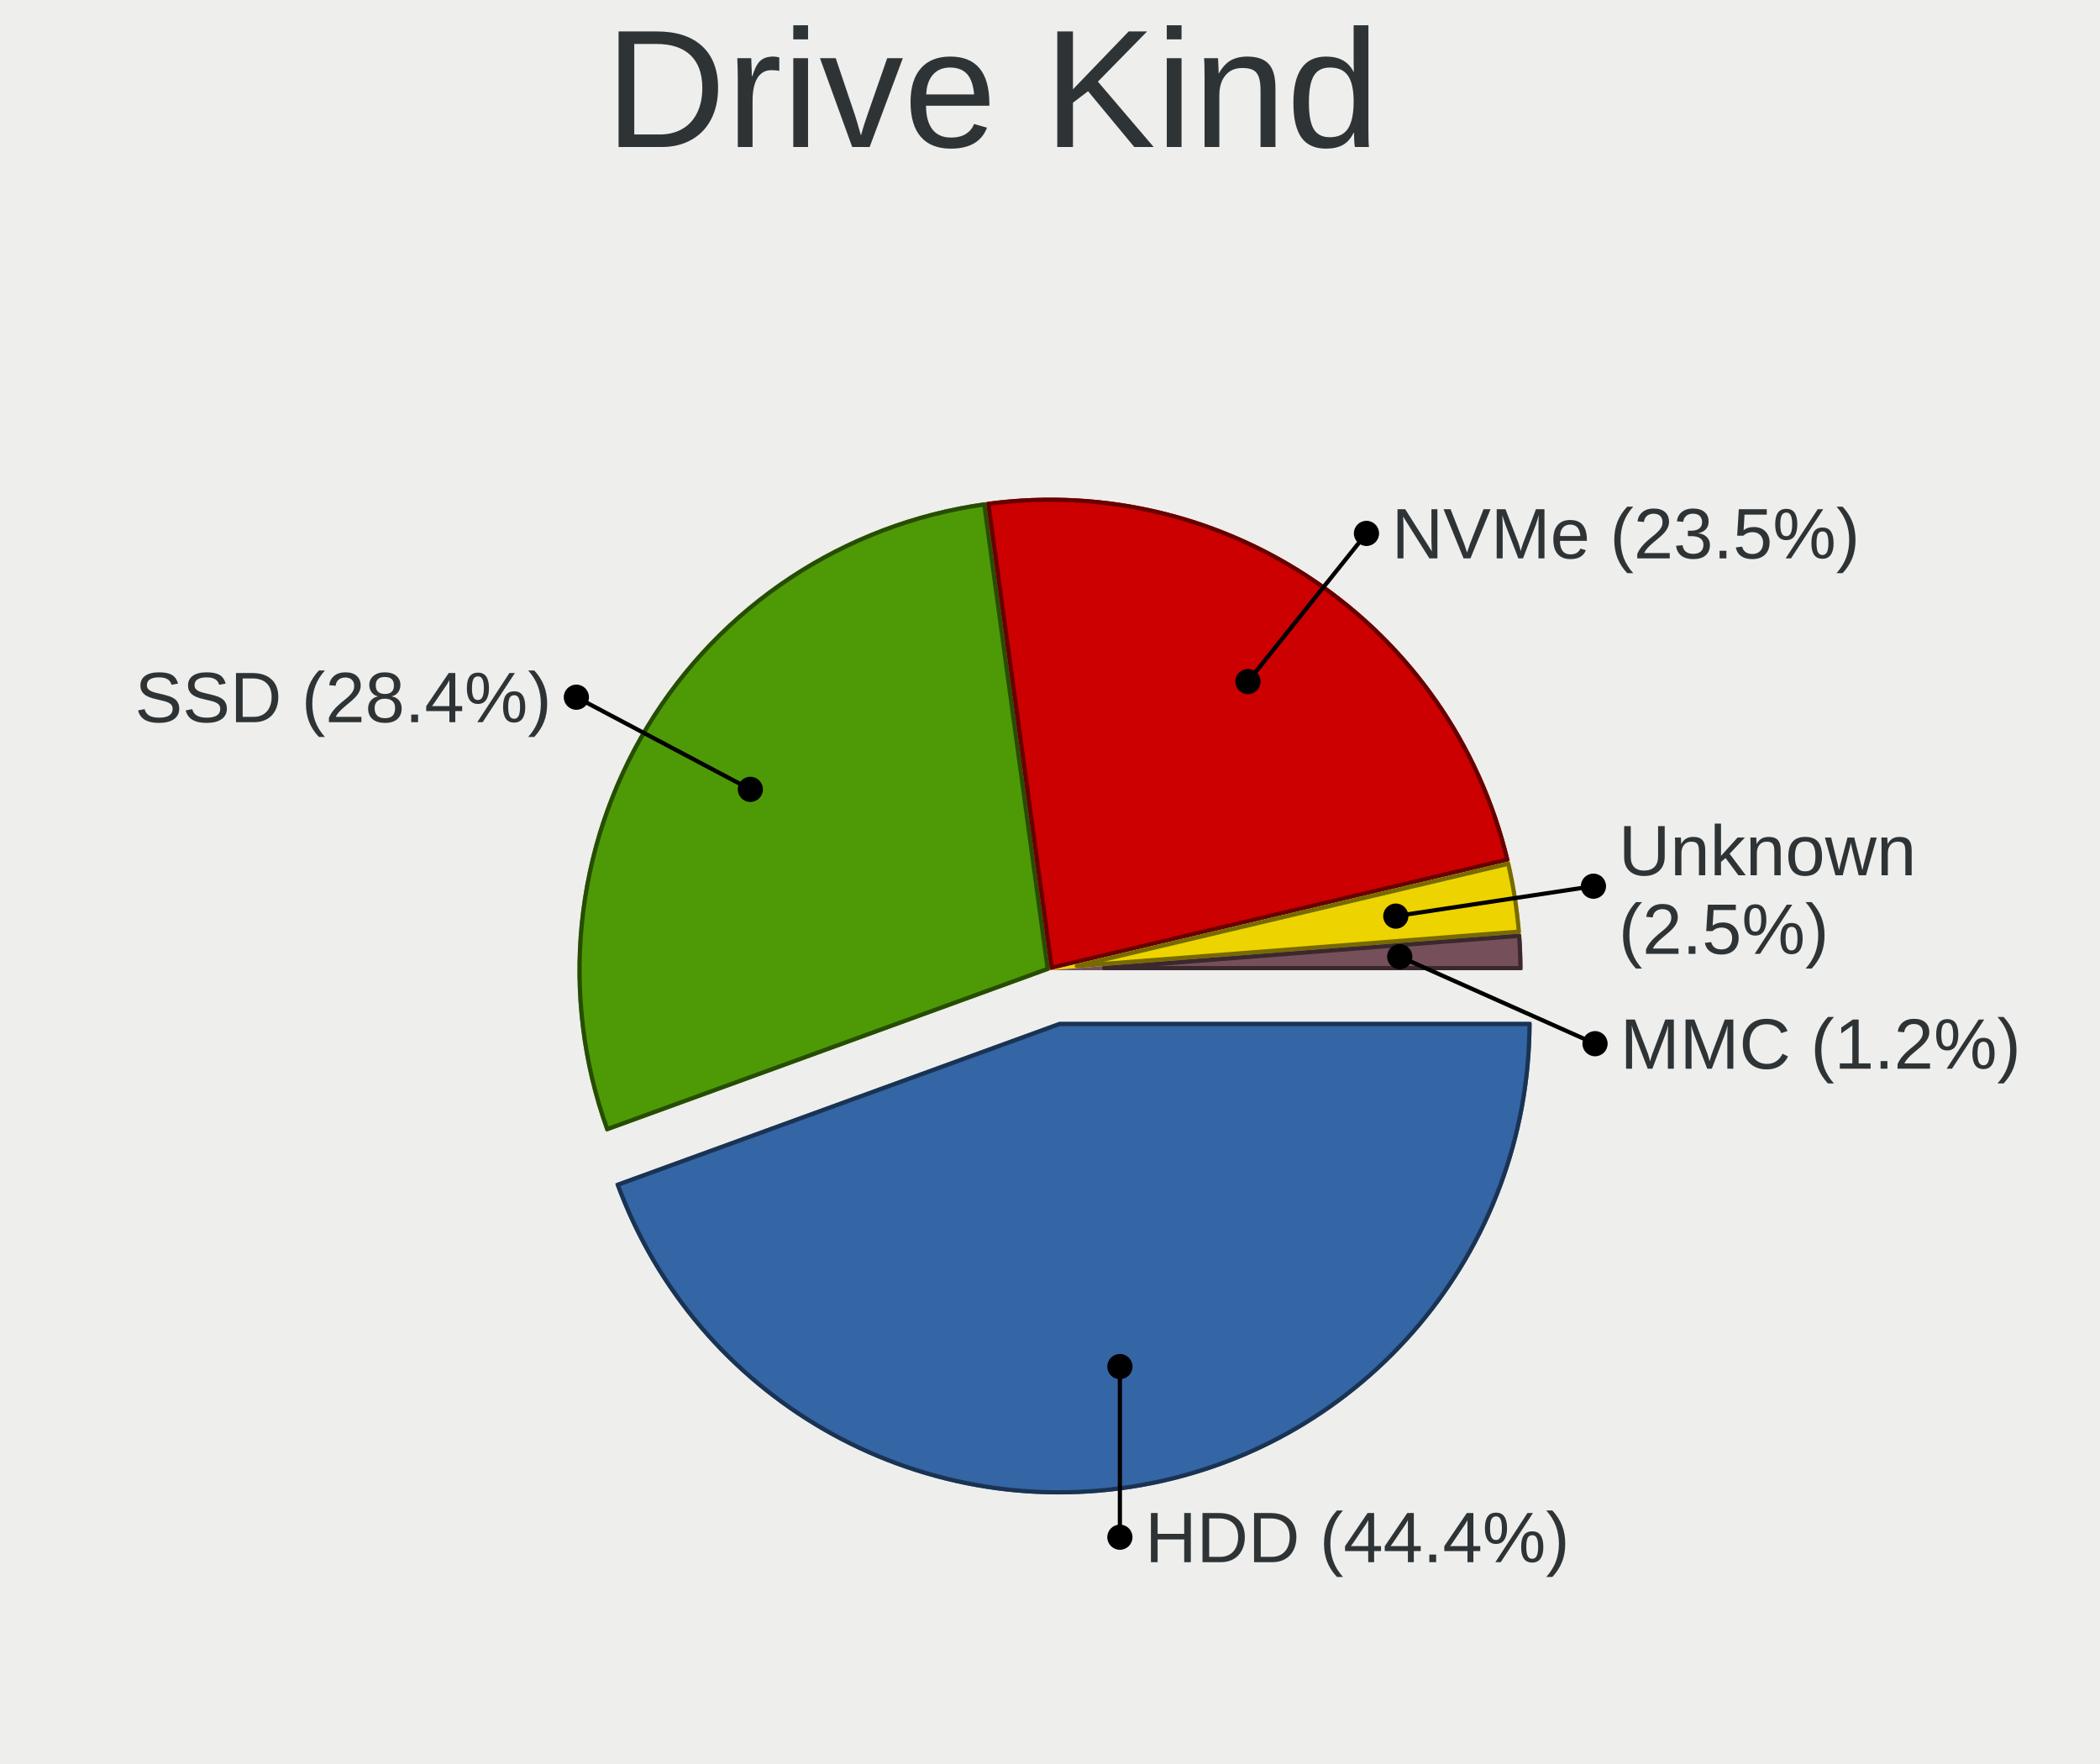
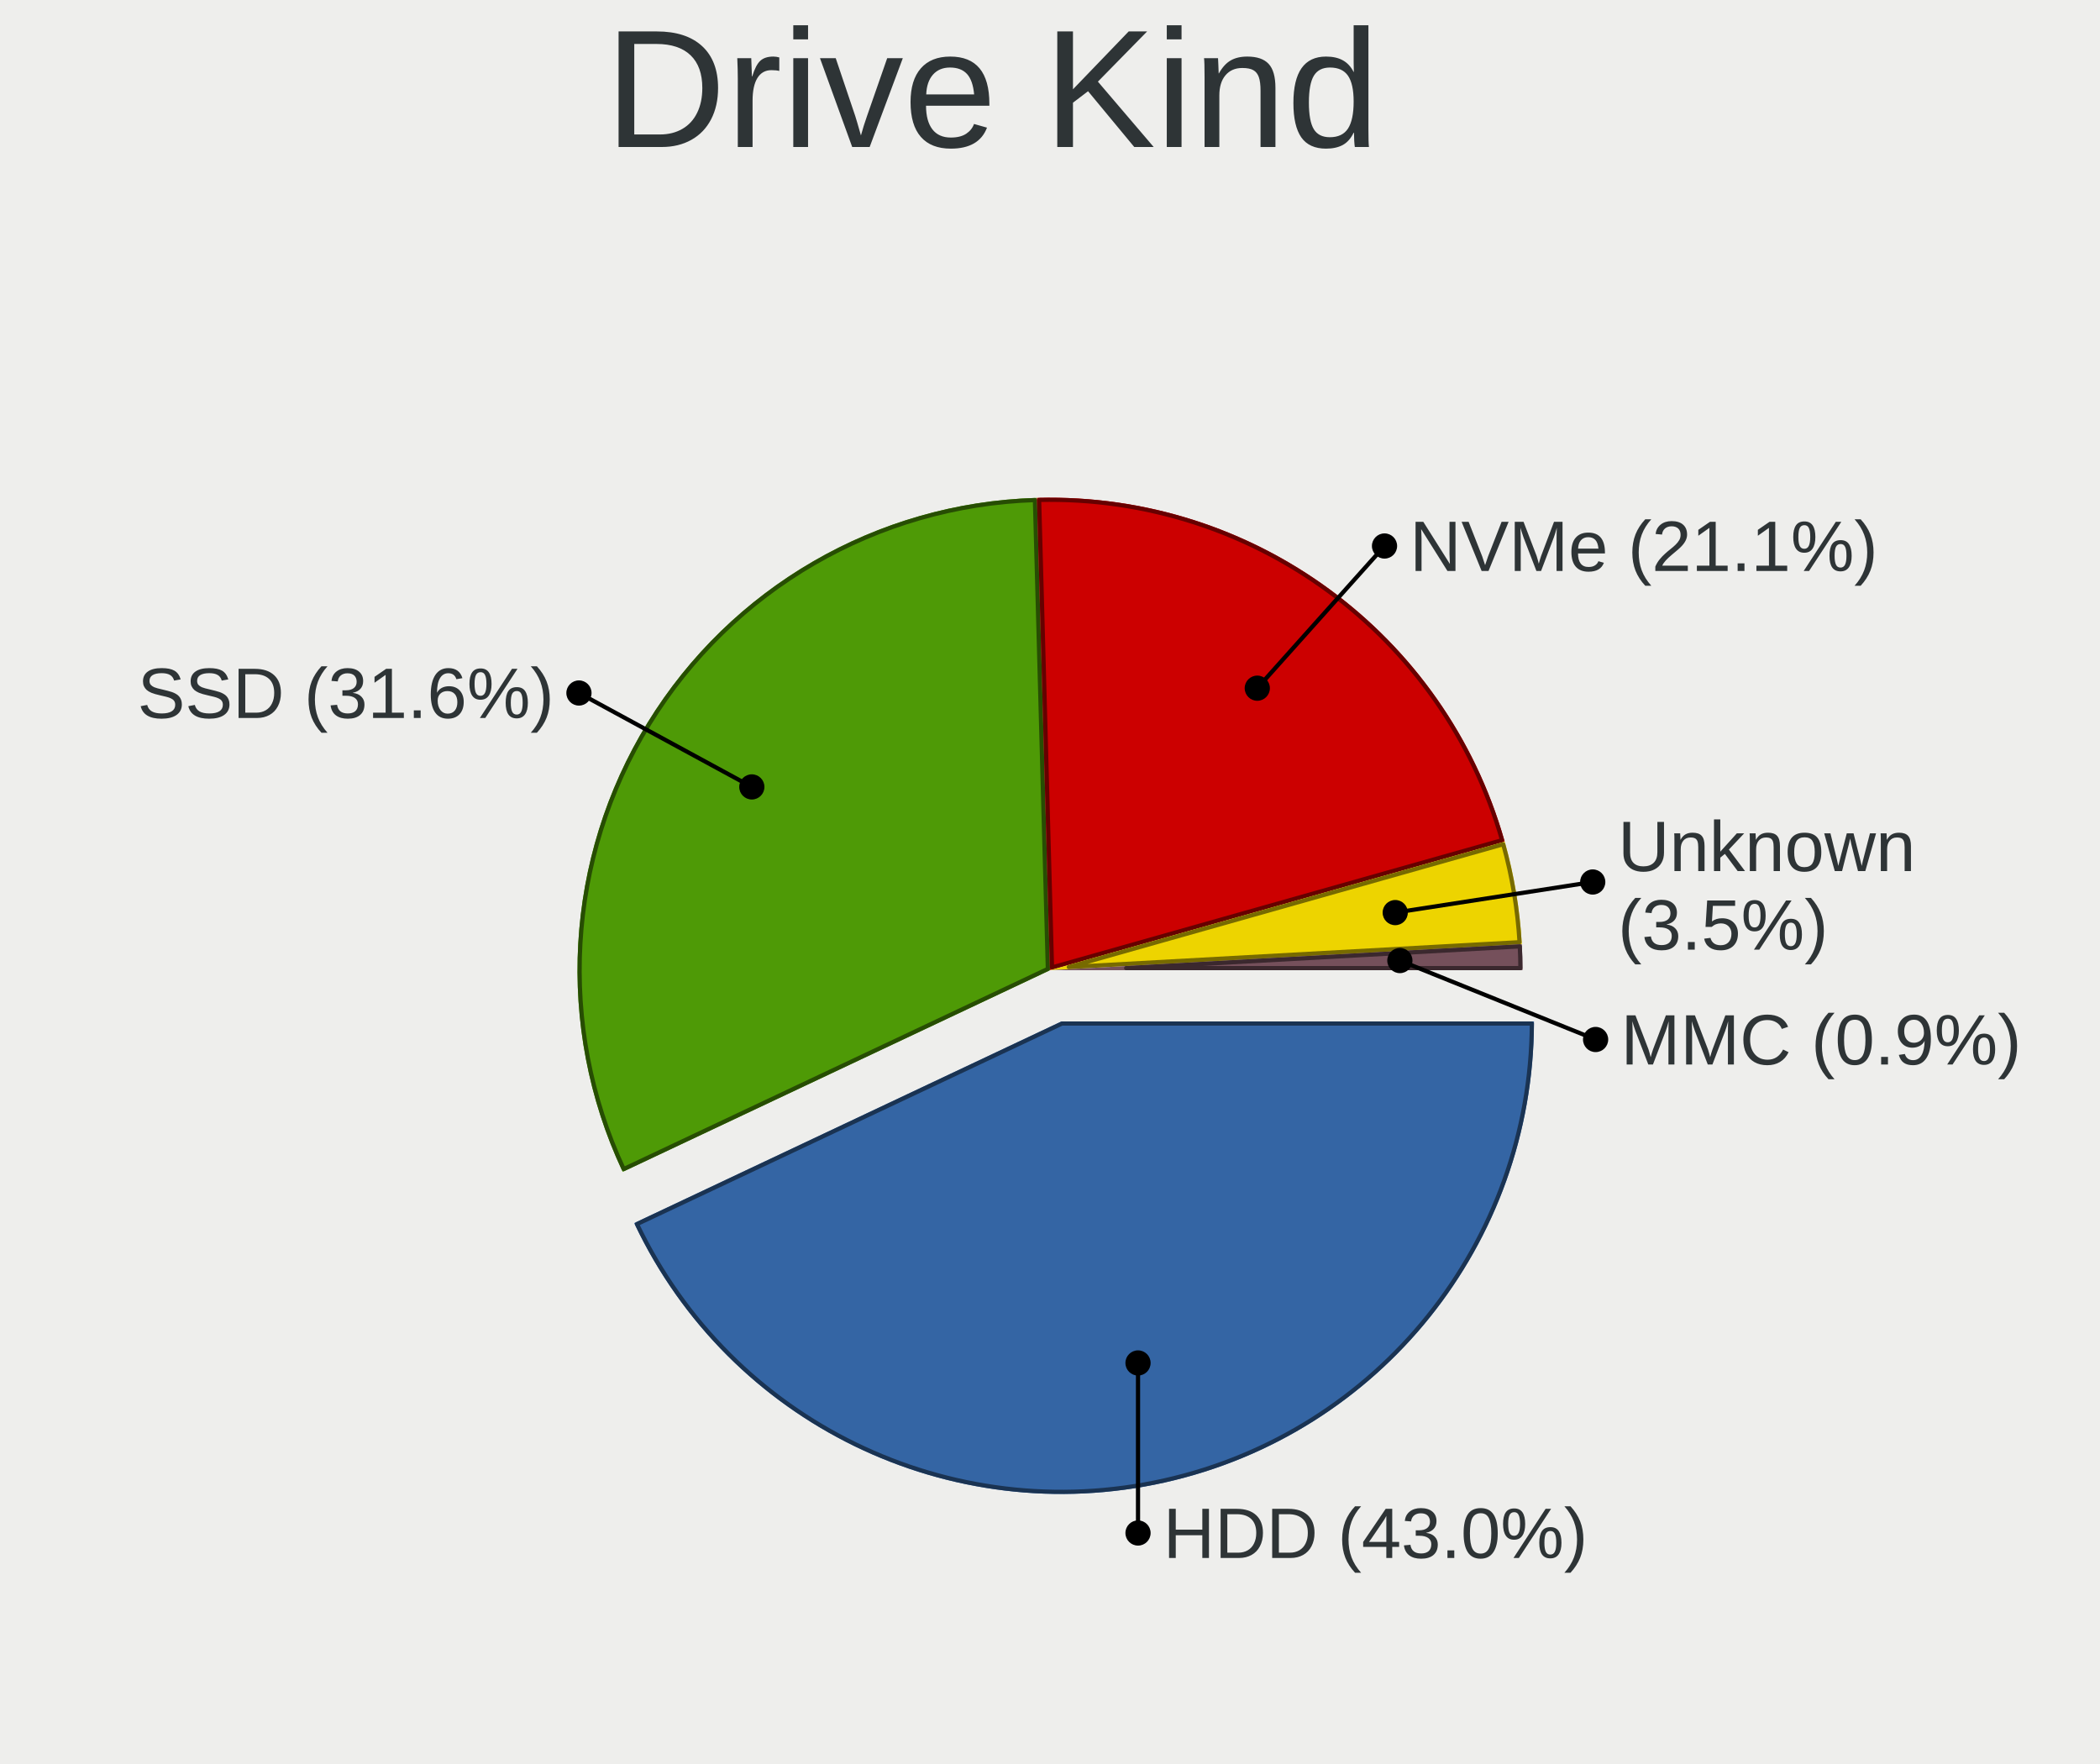
<svg xmlns="http://www.w3.org/2000/svg" width="500" height="420" version="1.0" id="ezcGraph">
  <defs />
  <g id="ezcGraphChart" color-rendering="optimizeQuality" shape-rendering="geometricPrecision" text-rendering="optimizeLegibility">
    <path d=" M 0,420 L 0,0 L 500,0 L 500,420 L 0,420 z " style="fill: #eeeeec; fill-opacity: 1.00; stroke: none;" id="ezcGraphPolygon_1" />
    <path d=" M 0,42 L 0,0 L 500,0 L 500,42 L 0,42 z " style="fill: #000000; fill-opacity: 0.00; stroke: none;" id="ezcGraphPolygon_2" />
-     <path d="M 252.17,243.31 L 364.67,243.31 A 112.50,112.50 0 0,1 146.46,281.79 z" style="fill: #3465a4; fill-opacity: 1.00; stroke: none; cursor: pointer;" id="ezcGraphCircleSector_4" />
-     <path d="M 252.26,243.81 L 364.17,243.81 A 112.00,112.00 0 0,1 147.10,282.09 z" style="fill: none; stroke: #1a3352; stroke-width: 1; stroke-opacity: 1.00; stroke-linecap: round; stroke-linejoin: round;" id="ezcGraphCircleSector_5" />
-     <path d="M 250.00,231.00 L 144.28,269.48 A 112.50,112.50 0 0,1 234.78,119.53 z" style="fill: #4e9a06; fill-opacity: 1.00; stroke: none; cursor: pointer;" id="ezcGraphCircleSector_6" />
-     <path d="M 249.45,230.67 L 144.58,268.84 A 112.00,112.00 0 0,1 234.35,120.10 z" style="fill: none; stroke: #274d03; stroke-width: 1; stroke-opacity: 1.00; stroke-linecap: round; stroke-linejoin: round;" id="ezcGraphCircleSector_7" />
-     <path d="M 250.00,231.00 L 234.78,119.53 A 112.50,112.50 0 0,1 359.47,205.06 z" style="fill: #cc0000; fill-opacity: 1.00; stroke: none; cursor: pointer;" id="ezcGraphCircleSector_8" />
-     <path d="M 250.42,230.39 L 235.34,119.96 A 112.00,112.00 0 0,1 358.87,204.68 z" style="fill: none; stroke: #660000; stroke-width: 1; stroke-opacity: 1.00; stroke-linecap: round; stroke-linejoin: round;" id="ezcGraphCircleSector_9" />
-     <path d="M 250.00,231.00 L 359.47,205.06 A 112.50,112.50 0 0,1 362.16,222.28 z" style="fill: #edd400; fill-opacity: 1.00; stroke: none; cursor: pointer;" id="ezcGraphCircleSector_10" />
-     <path d="M 256.37,230.00 L 359.10,205.66 A 112.00,112.00 0 0,1 361.62,221.82 z" style="fill: none; stroke: #776a00; stroke-width: 1; stroke-opacity: 1.00; stroke-linecap: round; stroke-linejoin: round;" id="ezcGraphCircleSector_11" />
-     <path d="M 250.00,231.00 L 362.16,222.28 A 112.50,112.50 0 0,1 362.50,231.00 z" style="fill: #75505b; fill-opacity: 1.00; stroke: none; cursor: pointer;" id="ezcGraphCircleSector_12" />
-     <path d="M 262.89,230.50 L 361.70,222.82 A 112.00,112.00 0 0,1 362.00,230.50 z" style="fill: none; stroke: #3b282e; stroke-width: 1; stroke-opacity: 1.00; stroke-linecap: round; stroke-linejoin: round;" id="ezcGraphCircleSector_13" />
-     <path d=" M 178.653,187.942 L 137.229,166" style="fill: none; stroke: #000000; stroke-width: 1; stroke-opacity: 1.00; stroke-linecap: round; stroke-linejoin: round;" id="ezcGraphLine_14" />
-     <ellipse cx="178.653" cy="187.942" rx="3" ry="3" style="fill: #000000; fill-opacity: 1.00; stroke: none;" id="ezcGraphCircle_15" />
-     <ellipse cx="137.229" cy="166" rx="3" ry="3" style="fill: #000000; fill-opacity: 1.00; stroke: none;" id="ezcGraphCircle_16" />
-     <path d=" M 297.134,162.277 L 325.347,127" style="fill: none; stroke: #000000; stroke-width: 1; stroke-opacity: 1.00; stroke-linecap: round; stroke-linejoin: round;" id="ezcGraphLine_18" />
-     <ellipse cx="297.134" cy="162.277" rx="3" ry="3" style="fill: #000000; fill-opacity: 1.00; stroke: none;" id="ezcGraphCircle_19" />
-     <ellipse cx="325.347" cy="127" rx="3" ry="3" style="fill: #000000; fill-opacity: 1.00; stroke: none;" id="ezcGraphCircle_20" />
-     <path d=" M 332.332,218.123 L 379.39,211" style="fill: none; stroke: #000000; stroke-width: 1; stroke-opacity: 1.00; stroke-linecap: round; stroke-linejoin: round;" id="ezcGraphLine_22" />
-     <ellipse cx="332.332" cy="218.123" rx="3" ry="3" style="fill: #000000; fill-opacity: 1.00; stroke: none;" id="ezcGraphCircle_23" />
-     <ellipse cx="379.39" cy="211" rx="3" ry="3" style="fill: #000000; fill-opacity: 1.00; stroke: none;" id="ezcGraphCircle_24" />
-     <path d=" M 333.271,227.769 L 379.769,248.5" style="fill: none; stroke: #000000; stroke-width: 1; stroke-opacity: 1.00; stroke-linecap: round; stroke-linejoin: round;" id="ezcGraphLine_26" />
-     <ellipse cx="333.271" cy="227.769" rx="3" ry="3" style="fill: #000000; fill-opacity: 1.00; stroke: none;" id="ezcGraphCircle_27" />
-     <ellipse cx="379.769" cy="248.5" rx="3" ry="3" style="fill: #000000; fill-opacity: 1.00; stroke: none;" id="ezcGraphCircle_28" />
-     <path d=" M 266.641,325.377 L 266.641,366" style="fill: none; stroke: #000000; stroke-width: 1; stroke-opacity: 1.00; stroke-linecap: round; stroke-linejoin: round;" id="ezcGraphLine_30" />
-     <ellipse cx="266.641" cy="325.377" rx="3" ry="3" style="fill: #000000; fill-opacity: 1.00; stroke: none;" id="ezcGraphCircle_31" />
-     <ellipse cx="266.641" cy="366" rx="3" ry="3" style="fill: #000000; fill-opacity: 1.00; stroke: none;" id="ezcGraphCircle_32" />
+     <path d="M 252.73,243.20 L 365.23,243.20 A 112.50,112.50 0 0,1 150.99,291.21 z" style="fill: #3465a4; fill-opacity: 1.00; stroke: none; cursor: pointer;" id="ezcGraphCircleSector_4" />
+     <path d="M 252.85,243.70 L 364.73,243.70 A 112.00,112.00 0 0,1 151.66,291.45 z" style="fill: none; stroke: #1a3352; stroke-width: 1; stroke-opacity: 1.00; stroke-linecap: round; stroke-linejoin: round;" id="ezcGraphCircleSector_5" />
+     <path d="M 250.00,231.00 L 148.26,279.01 A 112.50,112.50 0 0,1 246.90,118.54 z" style="fill: #4e9a06; fill-opacity: 1.00; stroke: none; cursor: pointer;" id="ezcGraphCircleSector_6" />
+     <path d="M 249.49,230.69 L 148.50,278.35 A 112.00,112.00 0 0,1 246.41,119.06 z" style="fill: none; stroke: #274d03; stroke-width: 1; stroke-opacity: 1.00; stroke-linecap: round; stroke-linejoin: round;" id="ezcGraphCircleSector_7" />
+     <path d="M 250.00,231.00 L 246.90,118.54 A 112.50,112.50 0 0,1 358.26,200.39 z" style="fill: #cc0000; fill-opacity: 1.00; stroke: none; cursor: pointer;" id="ezcGraphCircleSector_8" />
+     <path d="M 250.48,230.34 L 247.41,119.03 A 112.00,112.00 0 0,1 357.64,200.04 z" style="fill: none; stroke: #660000; stroke-width: 1; stroke-opacity: 1.00; stroke-linecap: round; stroke-linejoin: round;" id="ezcGraphCircleSector_9" />
+     <path d="M 250.00,231.00 L 358.26,200.39 A 112.50,112.50 0 0,1 362.33,224.80 z" style="fill: #edd400; fill-opacity: 1.00; stroke: none; cursor: pointer;" id="ezcGraphCircleSector_10" />
+     <path d="M 254.48,230.25 L 357.91,201.01 A 112.00,112.00 0 0,1 361.80,224.33 z" style="fill: none; stroke: #776a00; stroke-width: 1; stroke-opacity: 1.00; stroke-linecap: round; stroke-linejoin: round;" id="ezcGraphCircleSector_11" />
+     <path d="M 250.00,231.00 L 362.33,224.80 A 112.50,112.50 0 0,1 362.50,231.00 z" style="fill: #75505b; fill-opacity: 1.00; stroke: none; cursor: pointer;" id="ezcGraphCircleSector_12" />
+     <path d="M 268.14,230.50 L 361.86,225.33 A 112.00,112.00 0 0,1 362.00,230.50 z" style="fill: none; stroke: #3b282e; stroke-width: 1; stroke-opacity: 1.00; stroke-linecap: round; stroke-linejoin: round;" id="ezcGraphCircleSector_13" />
+     <path d=" M 179.007,187.361 L 137.845,165" style="fill: none; stroke: #000000; stroke-width: 1; stroke-opacity: 1.00; stroke-linecap: round; stroke-linejoin: round;" id="ezcGraphLine_14" />
+     <ellipse cx="179.007" cy="187.361" rx="3" ry="3" style="fill: #000000; fill-opacity: 1.00; stroke: none;" id="ezcGraphCircle_15" />
+     <ellipse cx="137.845" cy="165" rx="3" ry="3" style="fill: #000000; fill-opacity: 1.00; stroke: none;" id="ezcGraphCircle_16" />
+     <path d=" M 299.353,163.853 L 329.648,130" style="fill: none; stroke: #000000; stroke-width: 1; stroke-opacity: 1.00; stroke-linecap: round; stroke-linejoin: round;" id="ezcGraphLine_18" />
+     <ellipse cx="299.353" cy="163.853" rx="3" ry="3" style="fill: #000000; fill-opacity: 1.00; stroke: none;" id="ezcGraphCircle_19" />
+     <ellipse cx="329.648" cy="130" rx="3" ry="3" style="fill: #000000; fill-opacity: 1.00; stroke: none;" id="ezcGraphCircle_20" />
+     <path d=" M 332.197,217.284 L 379.223,210" style="fill: none; stroke: #000000; stroke-width: 1; stroke-opacity: 1.00; stroke-linecap: round; stroke-linejoin: round;" id="ezcGraphLine_22" />
+     <ellipse cx="332.197" cy="217.284" rx="3" ry="3" style="fill: #000000; fill-opacity: 1.00; stroke: none;" id="ezcGraphCircle_23" />
+     <ellipse cx="379.223" cy="210" rx="3" ry="3" style="fill: #000000; fill-opacity: 1.00; stroke: none;" id="ezcGraphCircle_24" />
+     <path d=" M 333.302,228.704 L 379.906,247.5" style="fill: none; stroke: #000000; stroke-width: 1; stroke-opacity: 1.00; stroke-linecap: round; stroke-linejoin: round;" id="ezcGraphLine_26" />
+     <ellipse cx="333.302" cy="228.704" rx="3" ry="3" style="fill: #000000; fill-opacity: 1.00; stroke: none;" id="ezcGraphCircle_27" />
+     <ellipse cx="379.906" cy="247.5" rx="3" ry="3" style="fill: #000000; fill-opacity: 1.00; stroke: none;" id="ezcGraphCircle_28" />
+     <path d=" M 270.957,324.514 L 270.957,365" style="fill: none; stroke: #000000; stroke-width: 1; stroke-opacity: 1.00; stroke-linecap: round; stroke-linejoin: round;" id="ezcGraphLine_30" />
+     <ellipse cx="270.957" cy="324.514" rx="3" ry="3" style="fill: #000000; fill-opacity: 1.00; stroke: none;" id="ezcGraphCircle_31" />
+     <ellipse cx="270.957" cy="365" rx="3" ry="3" style="fill: #000000; fill-opacity: 1.00; stroke: none;" id="ezcGraphCircle_32" />
    <g id="ezcGraphTextBox_3">
      <path d=" M 143.5,42 L 143.5,0.5 L 357,0.5 L 357,42 L 143.5,42 z " style="fill: #ffffff; fill-opacity: 0.00; stroke: none;" id="ezcGraphPolygon_34" />
      <text id="ezcGraphTextBox_3_text" x="144" text-length="212px" y="35" style="font-size: 40px; font-family: 'Arial'; fill: #2e3436; fill-opacity: 1.00; stroke: none;">Drive Kind</text>
    </g>
    <g id="ezcGraphTextBox_17" style=" cursor: pointer;">
-       <path d=" M 31.619,175.5 L 31.619,157 L 132.229,157 L 132.229,175.5 L 31.619,175.5 z " style="fill: #ffffff; fill-opacity: 0.00; stroke: none;" id="ezcGraphPolygon_35" />
-       <text id="ezcGraphTextBox_17_text" x="32.119" text-length="99.11px" y="171.95" style="font-size: 17px; font-family: 'Arial'; fill: #2e3436; fill-opacity: 1.00; stroke: none;">SSD (28.4%)</text>
+       <path d=" M 32.234,174.5 L 32.234,156 L 132.845,156 L 132.845,174.5 L 32.234,174.5 z " style="fill: #ffffff; fill-opacity: 0.00; stroke: none;" id="ezcGraphPolygon_35" />
+       <text id="ezcGraphTextBox_17_text" x="32.734" text-length="99.11px" y="170.95" style="font-size: 17px; font-family: 'Arial'; fill: #2e3436; fill-opacity: 1.00; stroke: none;">SSD (31.6%)</text>
    </g>
    <g id="ezcGraphTextBox_21" style=" cursor: pointer;">
-       <path d=" M 330.847,136.5 L 330.847,118 L 440.467,118 L 440.467,136.5 L 330.847,136.5 z " style="fill: #ffffff; fill-opacity: 0.00; stroke: none;" id="ezcGraphPolygon_36" />
-       <text id="ezcGraphTextBox_21_text" x="331.347" text-length="108.12px" y="132.95" style="font-size: 17px; font-family: 'Arial'; fill: #2e3436; fill-opacity: 1.00; stroke: none;">NVMe (23.5%)</text>
+       <path d=" M 335.148,139.5 L 335.148,121 L 444.768,121 L 444.768,139.5 L 335.148,139.5 z " style="fill: #ffffff; fill-opacity: 0.00; stroke: none;" id="ezcGraphPolygon_36" />
+       <text id="ezcGraphTextBox_21_text" x="335.648" text-length="108.12px" y="135.95" style="font-size: 17px; font-family: 'Arial'; fill: #2e3436; fill-opacity: 1.00; stroke: none;">NVMe (21.1%)</text>
    </g>
    <g id="ezcGraphTextBox_25" style=" cursor: pointer;">
-       <path d=" M 384.89,229.05 L 384.89,193.45 L 449.46,193.45 L 449.46,229.05 L 384.89,229.05 z " style="fill: #ffffff; fill-opacity: 0.00; stroke: none;" id="ezcGraphPolygon_37" />
-       <text id="ezcGraphTextBox_25_text" x="385.39" text-length="63.07px" y="208.4" style="font-size: 17px; font-family: 'Arial'; fill: #2e3436; fill-opacity: 1.00; stroke: none;">Unknown</text>
-       <text id="ezcGraphTextBox_25_text" x="385.39" text-length="54.06px" y="227.1" style="font-size: 17px; font-family: 'Arial'; fill: #2e3436; fill-opacity: 1.00; stroke: none;">(2.5%)</text>
+       <path d=" M 384.723,228.05 L 384.723,192.45 L 449.293,192.45 L 449.293,228.05 L 384.723,228.05 z " style="fill: #ffffff; fill-opacity: 0.00; stroke: none;" id="ezcGraphPolygon_37" />
+       <text id="ezcGraphTextBox_25_text" x="385.223" text-length="63.07px" y="207.4" style="font-size: 17px; font-family: 'Arial'; fill: #2e3436; fill-opacity: 1.00; stroke: none;">Unknown</text>
+       <text id="ezcGraphTextBox_25_text" x="385.223" text-length="54.06px" y="226.1" style="font-size: 17px; font-family: 'Arial'; fill: #2e3436; fill-opacity: 1.00; stroke: none;">(3.5%)</text>
    </g>
    <g id="ezcGraphTextBox_29" style=" cursor: pointer;">
-       <path d=" M 385.269,258 L 385.269,239.5 L 476.869,239.5 L 476.869,258 L 385.269,258 z " style="fill: #ffffff; fill-opacity: 0.00; stroke: none;" id="ezcGraphPolygon_38" />
-       <text id="ezcGraphTextBox_29_text" x="385.769" text-length="90.1px" y="254.45" style="font-size: 17px; font-family: 'Arial'; fill: #2e3436; fill-opacity: 1.00; stroke: none;">MMC (1.2%)</text>
+       <path d=" M 385.406,257 L 385.406,238.5 L 477.006,238.5 L 477.006,257 L 385.406,257 z " style="fill: #ffffff; fill-opacity: 0.00; stroke: none;" id="ezcGraphPolygon_38" />
+       <text id="ezcGraphTextBox_29_text" x="385.906" text-length="90.1px" y="253.45" style="font-size: 17px; font-family: 'Arial'; fill: #2e3436; fill-opacity: 1.00; stroke: none;">MMC (0.9%)</text>
    </g>
    <g id="ezcGraphTextBox_33" style=" cursor: pointer;">
-       <path d=" M 272.141,375.5 L 272.141,357 L 372.751,357 L 372.751,375.5 L 272.141,375.5 z " style="fill: #ffffff; fill-opacity: 0.00; stroke: none;" id="ezcGraphPolygon_39" />
-       <text id="ezcGraphTextBox_33_text" x="272.641" text-length="99.11px" y="371.95" style="font-size: 17px; font-family: 'Arial'; fill: #2e3436; fill-opacity: 1.00; stroke: none;">HDD (44.4%)</text>
+       <path d=" M 276.457,374.5 L 276.457,356 L 377.067,356 L 377.067,374.5 L 276.457,374.5 z " style="fill: #ffffff; fill-opacity: 0.00; stroke: none;" id="ezcGraphPolygon_39" />
+       <text id="ezcGraphTextBox_33_text" x="276.957" text-length="99.11px" y="370.95" style="font-size: 17px; font-family: 'Arial'; fill: #2e3436; fill-opacity: 1.00; stroke: none;">HDD (43.0%)</text>
    </g>
  </g>
</svg>
